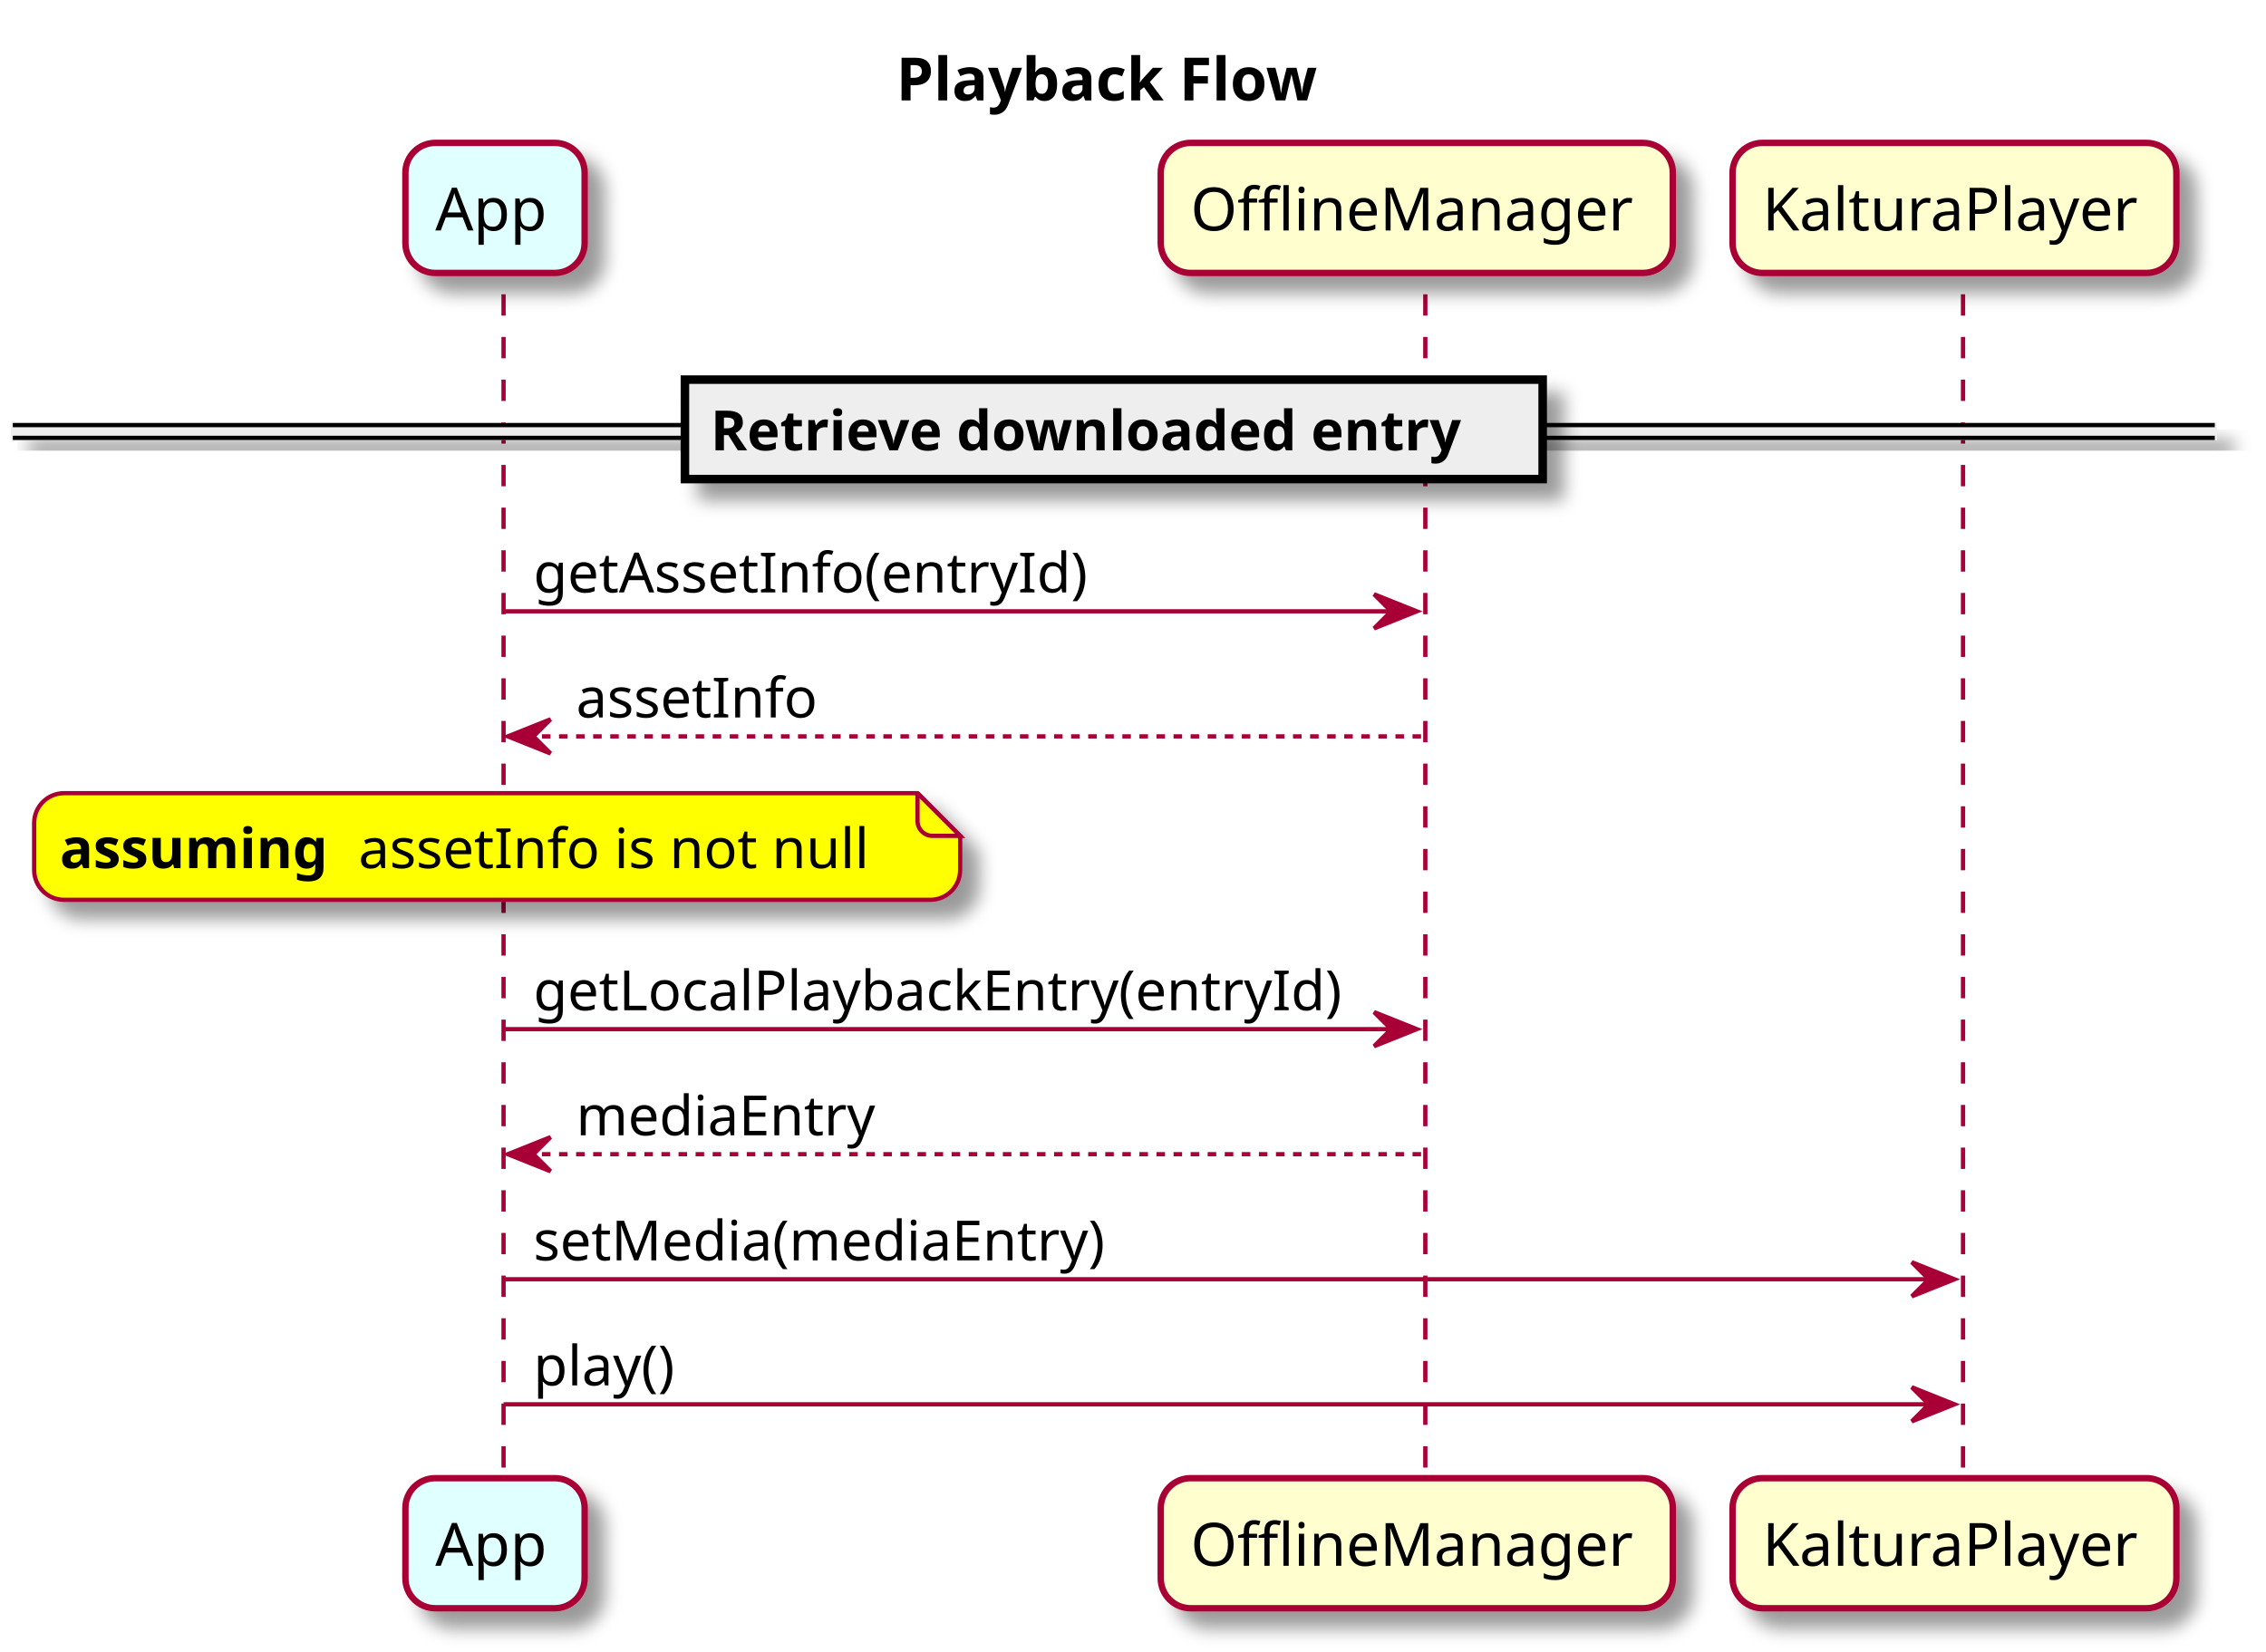
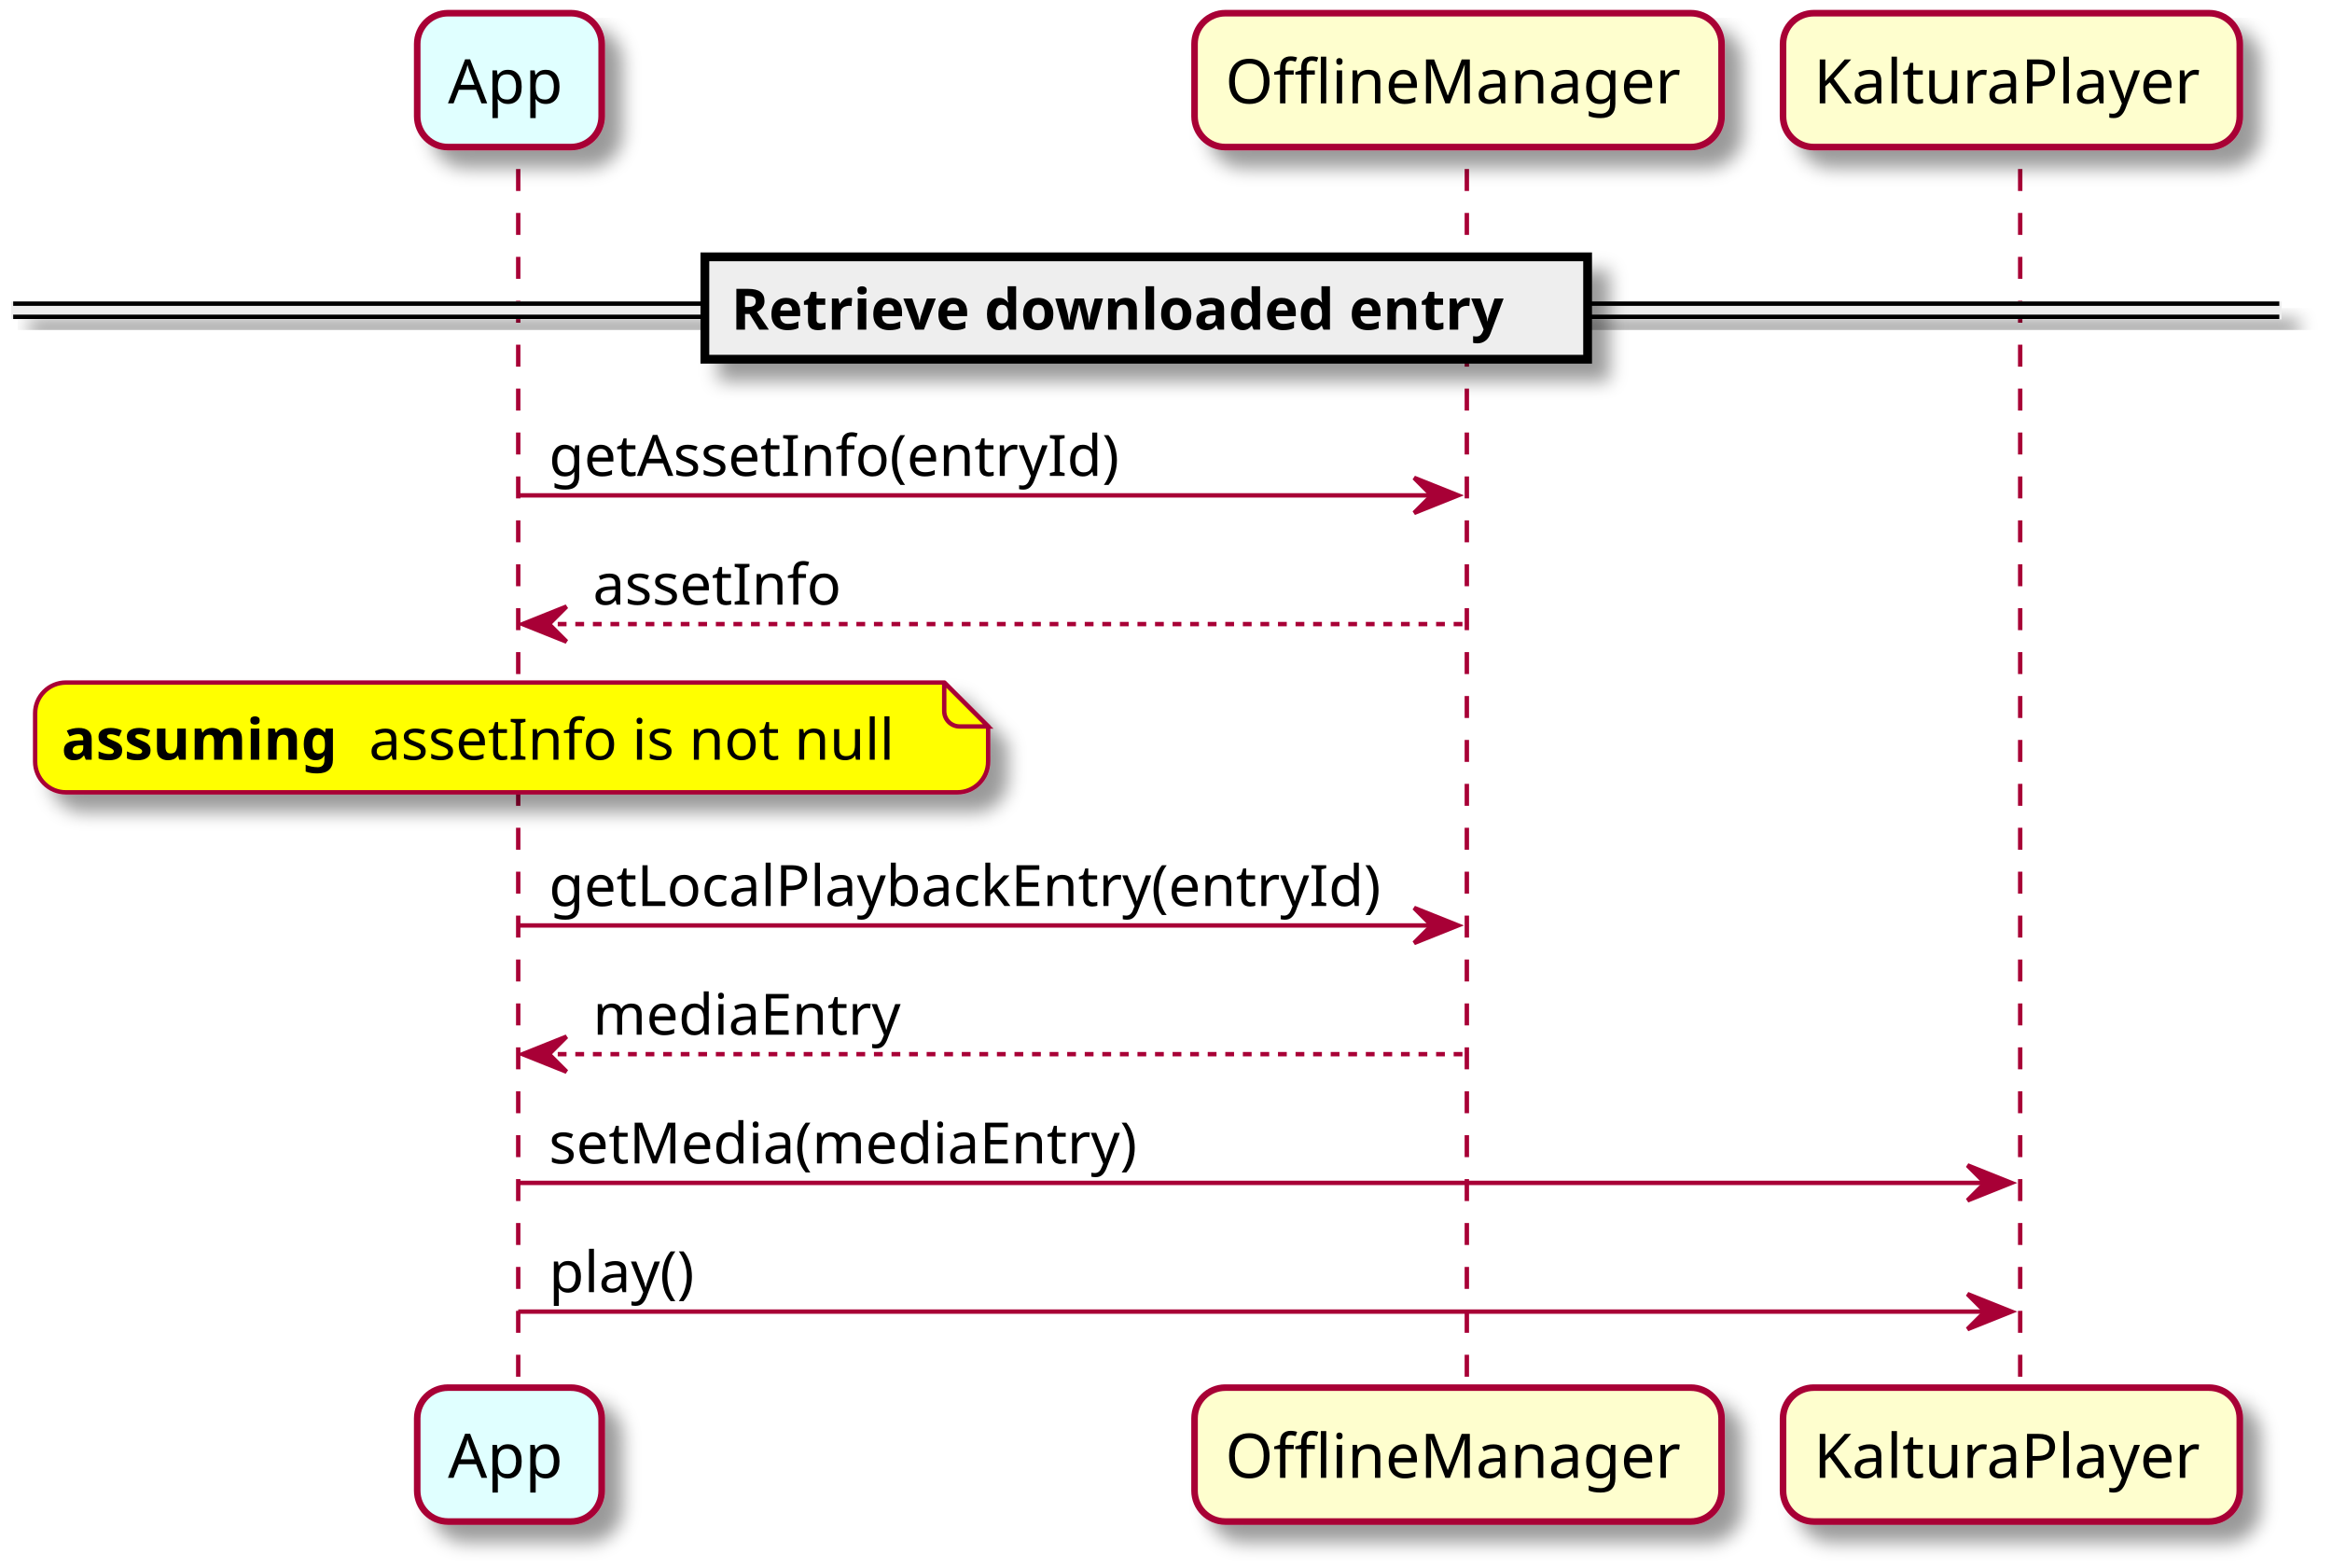
- <svg xmlns="http://www.w3.org/2000/svg" contentScriptType="application/ecmascript" contentStyleType="text/css" height="387px" preserveAspectRatio="none" style="width:531px;height:387px;" version="1.1" viewBox="0 0 531 387" width="531px" zoomAndPan="magnify">
+ <svg xmlns="http://www.w3.org/2000/svg" contentScriptType="application/ecmascript" contentStyleType="text/css" height="357px" preserveAspectRatio="none" style="width:531px;height:357px;" version="1.1" viewBox="0 0 531 357" width="531px" zoomAndPan="magnify">
  <defs>
-     <filter height="300%" id="f3db076o95u32" width="300%" x="-1" y="-1">
+     <filter height="300%" id="fbprtw20mtxod" width="300%" x="-1" y="-1">
      <feGaussianBlur result="blurOut" stdDeviation="2.0" />
      <feColorMatrix in="blurOut" result="blurOut2" type="matrix" values="0 0 0 0 0 0 0 0 0 0 0 0 0 0 0 0 0 0 .4 0" />
      <feOffset dx="4.0" dy="4.0" in="blurOut2" result="blurOut3" />
      <feBlend in="SourceGraphic" in2="blurOut3" mode="normal" />
    </filter>
  </defs>
  <g>
-     <text fill="#000000" font-family="sans-serif" font-size="14" font-weight="bold" lengthAdjust="spacingAndGlyphs" textLength="102" x="210" y="23.535">Playback Flow</text>
-     <line style="stroke: #A80036; stroke-width: 1.0; stroke-dasharray: 5.0,5.0;" x1="118" x2="118" y1="68.977" y2="347.461" />
-     <line style="stroke: #A80036; stroke-width: 1.0; stroke-dasharray: 5.0,5.0;" x1="334" x2="334" y1="68.977" y2="347.461" />
-     <line style="stroke: #A80036; stroke-width: 1.0; stroke-dasharray: 5.0,5.0;" x1="460" x2="460" y1="68.977" y2="347.461" />
-     <rect fill="#E0FFFF" filter="url(#f3db076o95u32)" height="30.488" rx="7" ry="7" style="stroke: #A80036; stroke-width: 1.5;" width="42" x="95" y="33.488" />
-     <text fill="#000000" font-family="sans-serif" font-size="14" lengthAdjust="spacingAndGlyphs" textLength="28" x="102" y="54.023">App</text>
-     <rect fill="#E0FFFF" filter="url(#f3db076o95u32)" height="30.488" rx="7" ry="7" style="stroke: #A80036; stroke-width: 1.5;" width="42" x="95" y="346.461" />
-     <text fill="#000000" font-family="sans-serif" font-size="14" lengthAdjust="spacingAndGlyphs" textLength="28" x="102" y="366.996">App</text>
-     <rect fill="#FEFECE" filter="url(#f3db076o95u32)" height="30.488" rx="7" ry="7" style="stroke: #A80036; stroke-width: 1.5;" width="120" x="272" y="33.488" />
-     <text fill="#000000" font-family="sans-serif" font-size="14" lengthAdjust="spacingAndGlyphs" textLength="106" x="279" y="54.023">OfflineManager</text>
-     <rect fill="#FEFECE" filter="url(#f3db076o95u32)" height="30.488" rx="7" ry="7" style="stroke: #A80036; stroke-width: 1.5;" width="120" x="272" y="346.461" />
-     <text fill="#000000" font-family="sans-serif" font-size="14" lengthAdjust="spacingAndGlyphs" textLength="106" x="279" y="366.996">OfflineManager</text>
-     <rect fill="#FEFECE" filter="url(#f3db076o95u32)" height="30.488" rx="7" ry="7" style="stroke: #A80036; stroke-width: 1.5;" width="104" x="406" y="33.488" />
-     <text fill="#000000" font-family="sans-serif" font-size="14" lengthAdjust="spacingAndGlyphs" textLength="90" x="413" y="54.023">KalturaPlayer</text>
-     <rect fill="#FEFECE" filter="url(#f3db076o95u32)" height="30.488" rx="7" ry="7" style="stroke: #A80036; stroke-width: 1.5;" width="104" x="406" y="346.461" />
-     <text fill="#000000" font-family="sans-serif" font-size="14" lengthAdjust="spacingAndGlyphs" textLength="90" x="413" y="366.996">KalturaPlayer</text>
-     <rect fill="#EEEEEE" filter="url(#f3db076o95u32)" height="3" style="stroke: #EEEEEE; stroke-width: 1.0;" width="516" x="3" y="99.632" />
-     <line style="stroke: #000000; stroke-width: 1.0;" x1="3" x2="519" y1="99.632" y2="99.632" />
-     <line style="stroke: #000000; stroke-width: 1.0;" x1="3" x2="519" y1="102.632" y2="102.632" />
-     <rect fill="#EEEEEE" filter="url(#f3db076o95u32)" height="23.311" style="stroke: #000000; stroke-width: 2.0;" width="201" x="160.5" y="88.977" />
-     <text fill="#000000" font-family="sans-serif" font-size="13" font-weight="bold" lengthAdjust="spacingAndGlyphs" textLength="183" x="166.5" y="105.545">Retrieve downloaded entry</text>
-     <polygon fill="#A80036" points="322,139.287,332,143.287,322,147.287,326,143.287" style="stroke: #A80036; stroke-width: 1.0;" />
-     <line style="stroke: #A80036; stroke-width: 1.0;" x1="118" x2="328" y1="143.287" y2="143.287" />
-     <text fill="#000000" font-family="sans-serif" font-size="13" lengthAdjust="spacingAndGlyphs" textLength="132" x="125" y="138.856">getAssetInfo(entryId)</text>
-     <polygon fill="#A80036" points="129,168.598,119,172.598,129,176.598,125,172.598" style="stroke: #A80036; stroke-width: 1.0;" />
-     <line style="stroke: #A80036; stroke-width: 1.0; stroke-dasharray: 2.0,2.0;" x1="123" x2="333" y1="172.598" y2="172.598" />
-     <text fill="#000000" font-family="sans-serif" font-size="13" lengthAdjust="spacingAndGlyphs" textLength="58" x="135" y="168.166">assetInfo</text>
-     <path d="M8,192.908 L8,203.908 A7,7 0 0 0 15,210.908 L218,210.908 A7,7 0 0 0 225,203.908 L225,195.908 L215,185.908 L15,185.908 A7,7 0 0 0 8,192.908 " fill="#FFFF00" filter="url(#f3db076o95u32)" style="stroke: #A80036; stroke-width: 1.0;" />
-     <path d="M215,185.908 L215,192.408 A3.5,3.5 0 0 0 218.5,195.908 L225,195.908 L215,185.908 " fill="#FFFF00" style="stroke: #A80036; stroke-width: 1.0;" />
-     <text fill="#000000" font-family="sans-serif" font-size="13" font-weight="bold" lengthAdjust="spacingAndGlyphs" textLength="66" x="14" y="203.477">assuming</text>
-     <text fill="#000000" font-family="sans-serif" font-size="13" lengthAdjust="spacingAndGlyphs" textLength="126" x="84" y="203.477">assetInfo is not null</text>
-     <polygon fill="#A80036" points="322,237.219,332,241.219,322,245.219,326,241.219" style="stroke: #A80036; stroke-width: 1.0;" />
-     <line style="stroke: #A80036; stroke-width: 1.0;" x1="118" x2="328" y1="241.219" y2="241.219" />
-     <text fill="#000000" font-family="sans-serif" font-size="13" lengthAdjust="spacingAndGlyphs" textLength="192" x="125" y="236.787">getLocalPlaybackEntry(entryId)</text>
-     <polygon fill="#A80036" points="129,266.529,119,270.529,129,274.529,125,270.529" style="stroke: #A80036; stroke-width: 1.0;" />
-     <line style="stroke: #A80036; stroke-width: 1.0; stroke-dasharray: 2.0,2.0;" x1="123" x2="333" y1="270.529" y2="270.529" />
-     <text fill="#000000" font-family="sans-serif" font-size="13" lengthAdjust="spacingAndGlyphs" textLength="70" x="135" y="266.098">mediaEntry</text>
-     <polygon fill="#A80036" points="448,295.84,458,299.84,448,303.84,452,299.84" style="stroke: #A80036; stroke-width: 1.0;" />
-     <line style="stroke: #A80036; stroke-width: 1.0;" x1="118" x2="454" y1="299.84" y2="299.84" />
-     <text fill="#000000" font-family="sans-serif" font-size="13" lengthAdjust="spacingAndGlyphs" textLength="134" x="125" y="295.408">setMedia(mediaEntry)</text>
-     <polygon fill="#A80036" points="448,325.15,458,329.15,448,333.15,452,329.15" style="stroke: #A80036; stroke-width: 1.0;" />
-     <line style="stroke: #A80036; stroke-width: 1.0;" x1="118" x2="454" y1="329.15" y2="329.15" />
-     <text fill="#000000" font-family="sans-serif" font-size="13" lengthAdjust="spacingAndGlyphs" textLength="34" x="125" y="324.719">play()</text>
+     <line style="stroke: #A80036; stroke-width: 1.0; stroke-dasharray: 5.0,5.0;" x1="118" x2="118" y1="38.488" y2="316.973" />
+     <line style="stroke: #A80036; stroke-width: 1.0; stroke-dasharray: 5.0,5.0;" x1="334" x2="334" y1="38.488" y2="316.973" />
+     <line style="stroke: #A80036; stroke-width: 1.0; stroke-dasharray: 5.0,5.0;" x1="460" x2="460" y1="38.488" y2="316.973" />
+     <rect fill="#E0FFFF" filter="url(#fbprtw20mtxod)" height="30.488" rx="7" ry="7" style="stroke: #A80036; stroke-width: 1.5;" width="42" x="95" y="3" />
+     <text fill="#000000" font-family="sans-serif" font-size="14" lengthAdjust="spacingAndGlyphs" textLength="28" x="102" y="23.535">App</text>
+     <rect fill="#E0FFFF" filter="url(#fbprtw20mtxod)" height="30.488" rx="7" ry="7" style="stroke: #A80036; stroke-width: 1.5;" width="42" x="95" y="315.973" />
+     <text fill="#000000" font-family="sans-serif" font-size="14" lengthAdjust="spacingAndGlyphs" textLength="28" x="102" y="336.508">App</text>
+     <rect fill="#FEFECE" filter="url(#fbprtw20mtxod)" height="30.488" rx="7" ry="7" style="stroke: #A80036; stroke-width: 1.5;" width="120" x="272" y="3" />
+     <text fill="#000000" font-family="sans-serif" font-size="14" lengthAdjust="spacingAndGlyphs" textLength="106" x="279" y="23.535">OfflineManager</text>
+     <rect fill="#FEFECE" filter="url(#fbprtw20mtxod)" height="30.488" rx="7" ry="7" style="stroke: #A80036; stroke-width: 1.5;" width="120" x="272" y="315.973" />
+     <text fill="#000000" font-family="sans-serif" font-size="14" lengthAdjust="spacingAndGlyphs" textLength="106" x="279" y="336.508">OfflineManager</text>
+     <rect fill="#FEFECE" filter="url(#fbprtw20mtxod)" height="30.488" rx="7" ry="7" style="stroke: #A80036; stroke-width: 1.5;" width="104" x="406" y="3" />
+     <text fill="#000000" font-family="sans-serif" font-size="14" lengthAdjust="spacingAndGlyphs" textLength="90" x="413" y="23.535">KalturaPlayer</text>
+     <rect fill="#FEFECE" filter="url(#fbprtw20mtxod)" height="30.488" rx="7" ry="7" style="stroke: #A80036; stroke-width: 1.5;" width="104" x="406" y="315.973" />
+     <text fill="#000000" font-family="sans-serif" font-size="14" lengthAdjust="spacingAndGlyphs" textLength="90" x="413" y="336.508">KalturaPlayer</text>
+     <rect fill="#EEEEEE" filter="url(#fbprtw20mtxod)" height="3" style="stroke: #EEEEEE; stroke-width: 1.0;" width="516" x="3" y="69.144" />
+     <line style="stroke: #000000; stroke-width: 1.0;" x1="3" x2="519" y1="69.144" y2="69.144" />
+     <line style="stroke: #000000; stroke-width: 1.0;" x1="3" x2="519" y1="72.144" y2="72.144" />
+     <rect fill="#EEEEEE" filter="url(#fbprtw20mtxod)" height="23.311" style="stroke: #000000; stroke-width: 2.0;" width="201" x="160.5" y="58.488" />
+     <text fill="#000000" font-family="sans-serif" font-size="13" font-weight="bold" lengthAdjust="spacingAndGlyphs" textLength="183" x="166.5" y="75.057">Retrieve downloaded entry</text>
+     <polygon fill="#A80036" points="322,108.799,332,112.799,322,116.799,326,112.799" style="stroke: #A80036; stroke-width: 1.0;" />
+     <line style="stroke: #A80036; stroke-width: 1.0;" x1="118" x2="328" y1="112.799" y2="112.799" />
+     <text fill="#000000" font-family="sans-serif" font-size="13" lengthAdjust="spacingAndGlyphs" textLength="132" x="125" y="108.367">getAssetInfo(entryId)</text>
+     <polygon fill="#A80036" points="129,138.109,119,142.109,129,146.109,125,142.109" style="stroke: #A80036; stroke-width: 1.0;" />
+     <line style="stroke: #A80036; stroke-width: 1.0; stroke-dasharray: 2.0,2.0;" x1="123" x2="333" y1="142.109" y2="142.109" />
+     <text fill="#000000" font-family="sans-serif" font-size="13" lengthAdjust="spacingAndGlyphs" textLength="58" x="135" y="137.678">assetInfo</text>
+     <path d="M8,162.42 L8,173.42 A7,7 0 0 0 15,180.42 L218,180.42 A7,7 0 0 0 225,173.42 L225,165.42 L215,155.42 L15,155.42 A7,7 0 0 0 8,162.42 " fill="#FFFF00" filter="url(#fbprtw20mtxod)" style="stroke: #A80036; stroke-width: 1.0;" />
+     <path d="M215,155.42 L215,161.92 A3.5,3.5 0 0 0 218.5,165.42 L225,165.42 L215,155.42 " fill="#FFFF00" style="stroke: #A80036; stroke-width: 1.0;" />
+     <text fill="#000000" font-family="sans-serif" font-size="13" font-weight="bold" lengthAdjust="spacingAndGlyphs" textLength="66" x="14" y="172.988">assuming</text>
+     <text fill="#000000" font-family="sans-serif" font-size="13" lengthAdjust="spacingAndGlyphs" textLength="126" x="84" y="172.988">assetInfo is not null</text>
+     <polygon fill="#A80036" points="322,206.731,332,210.731,322,214.731,326,210.731" style="stroke: #A80036; stroke-width: 1.0;" />
+     <line style="stroke: #A80036; stroke-width: 1.0;" x1="118" x2="328" y1="210.731" y2="210.731" />
+     <text fill="#000000" font-family="sans-serif" font-size="13" lengthAdjust="spacingAndGlyphs" textLength="192" x="125" y="206.299">getLocalPlaybackEntry(entryId)</text>
+     <polygon fill="#A80036" points="129,236.041,119,240.041,129,244.041,125,240.041" style="stroke: #A80036; stroke-width: 1.0;" />
+     <line style="stroke: #A80036; stroke-width: 1.0; stroke-dasharray: 2.0,2.0;" x1="123" x2="333" y1="240.041" y2="240.041" />
+     <text fill="#000000" font-family="sans-serif" font-size="13" lengthAdjust="spacingAndGlyphs" textLength="70" x="135" y="235.609">mediaEntry</text>
+     <polygon fill="#A80036" points="448,265.352,458,269.352,448,273.352,452,269.352" style="stroke: #A80036; stroke-width: 1.0;" />
+     <line style="stroke: #A80036; stroke-width: 1.0;" x1="118" x2="454" y1="269.352" y2="269.352" />
+     <text fill="#000000" font-family="sans-serif" font-size="13" lengthAdjust="spacingAndGlyphs" textLength="134" x="125" y="264.92">setMedia(mediaEntry)</text>
+     <polygon fill="#A80036" points="448,294.662,458,298.662,448,302.662,452,298.662" style="stroke: #A80036; stroke-width: 1.0;" />
+     <line style="stroke: #A80036; stroke-width: 1.0;" x1="118" x2="454" y1="298.662" y2="298.662" />
+     <text fill="#000000" font-family="sans-serif" font-size="13" lengthAdjust="spacingAndGlyphs" textLength="34" x="125" y="294.231">play()</text>
  </g>
</svg>
